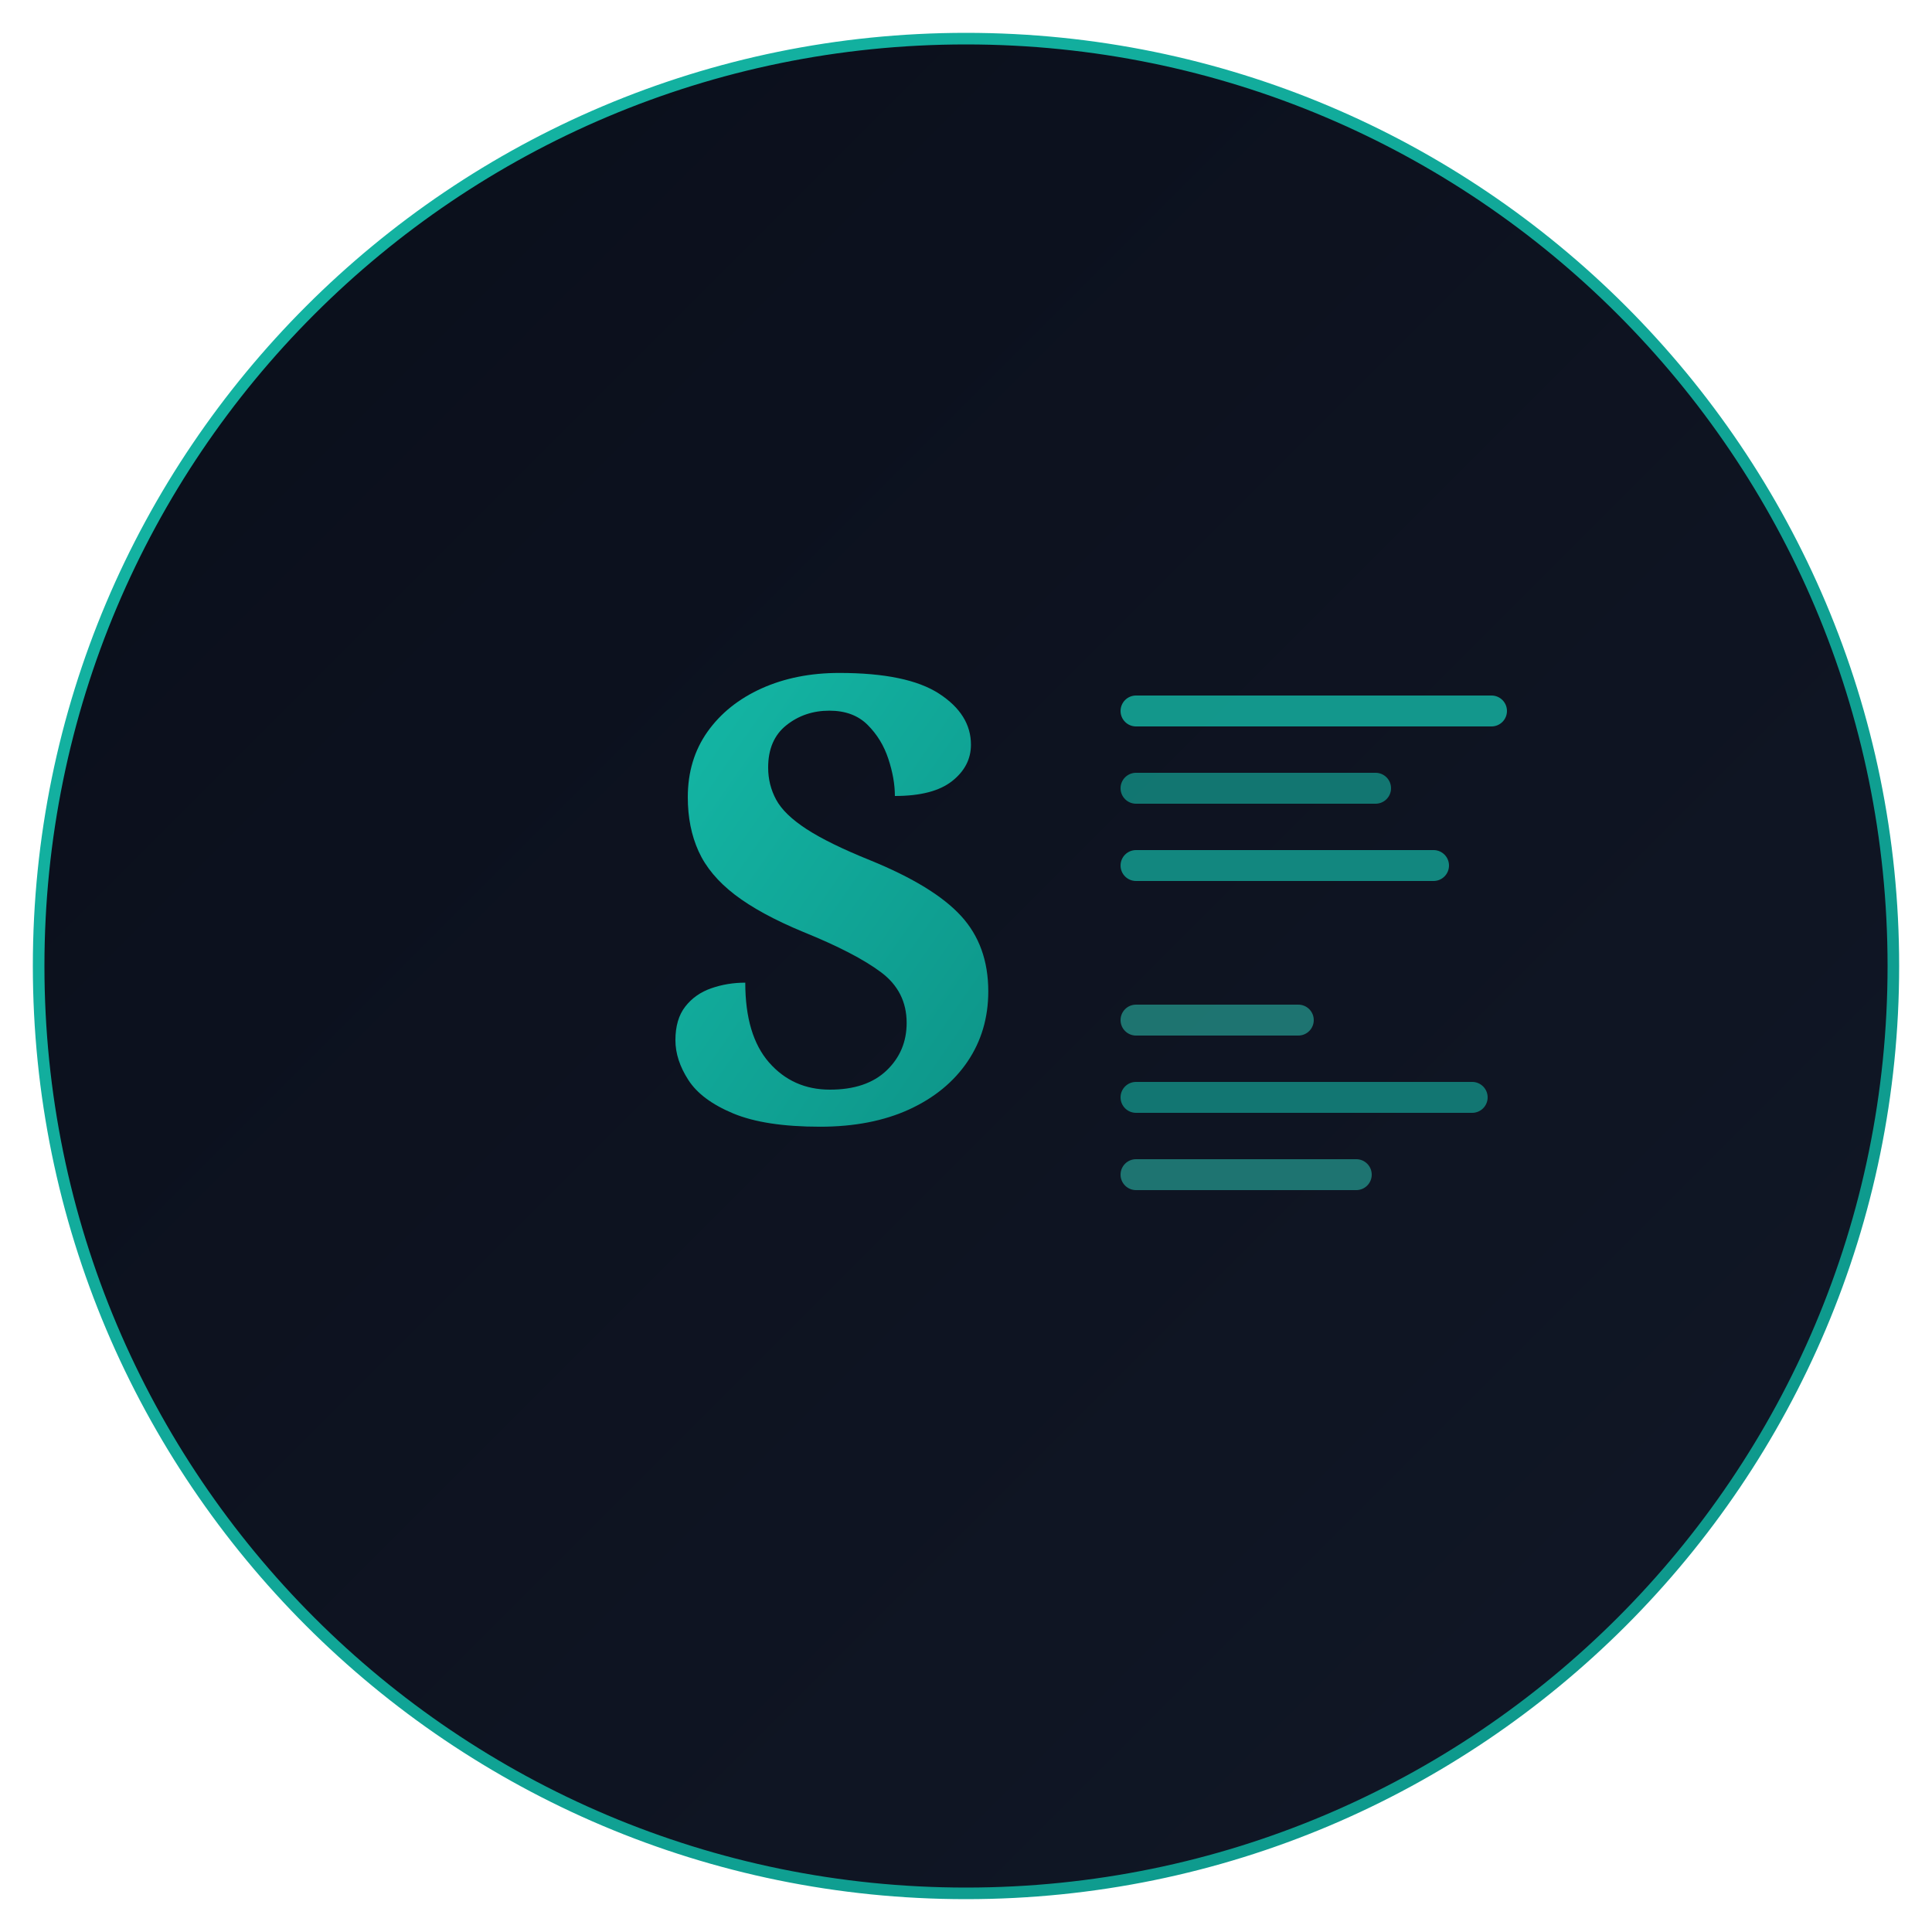
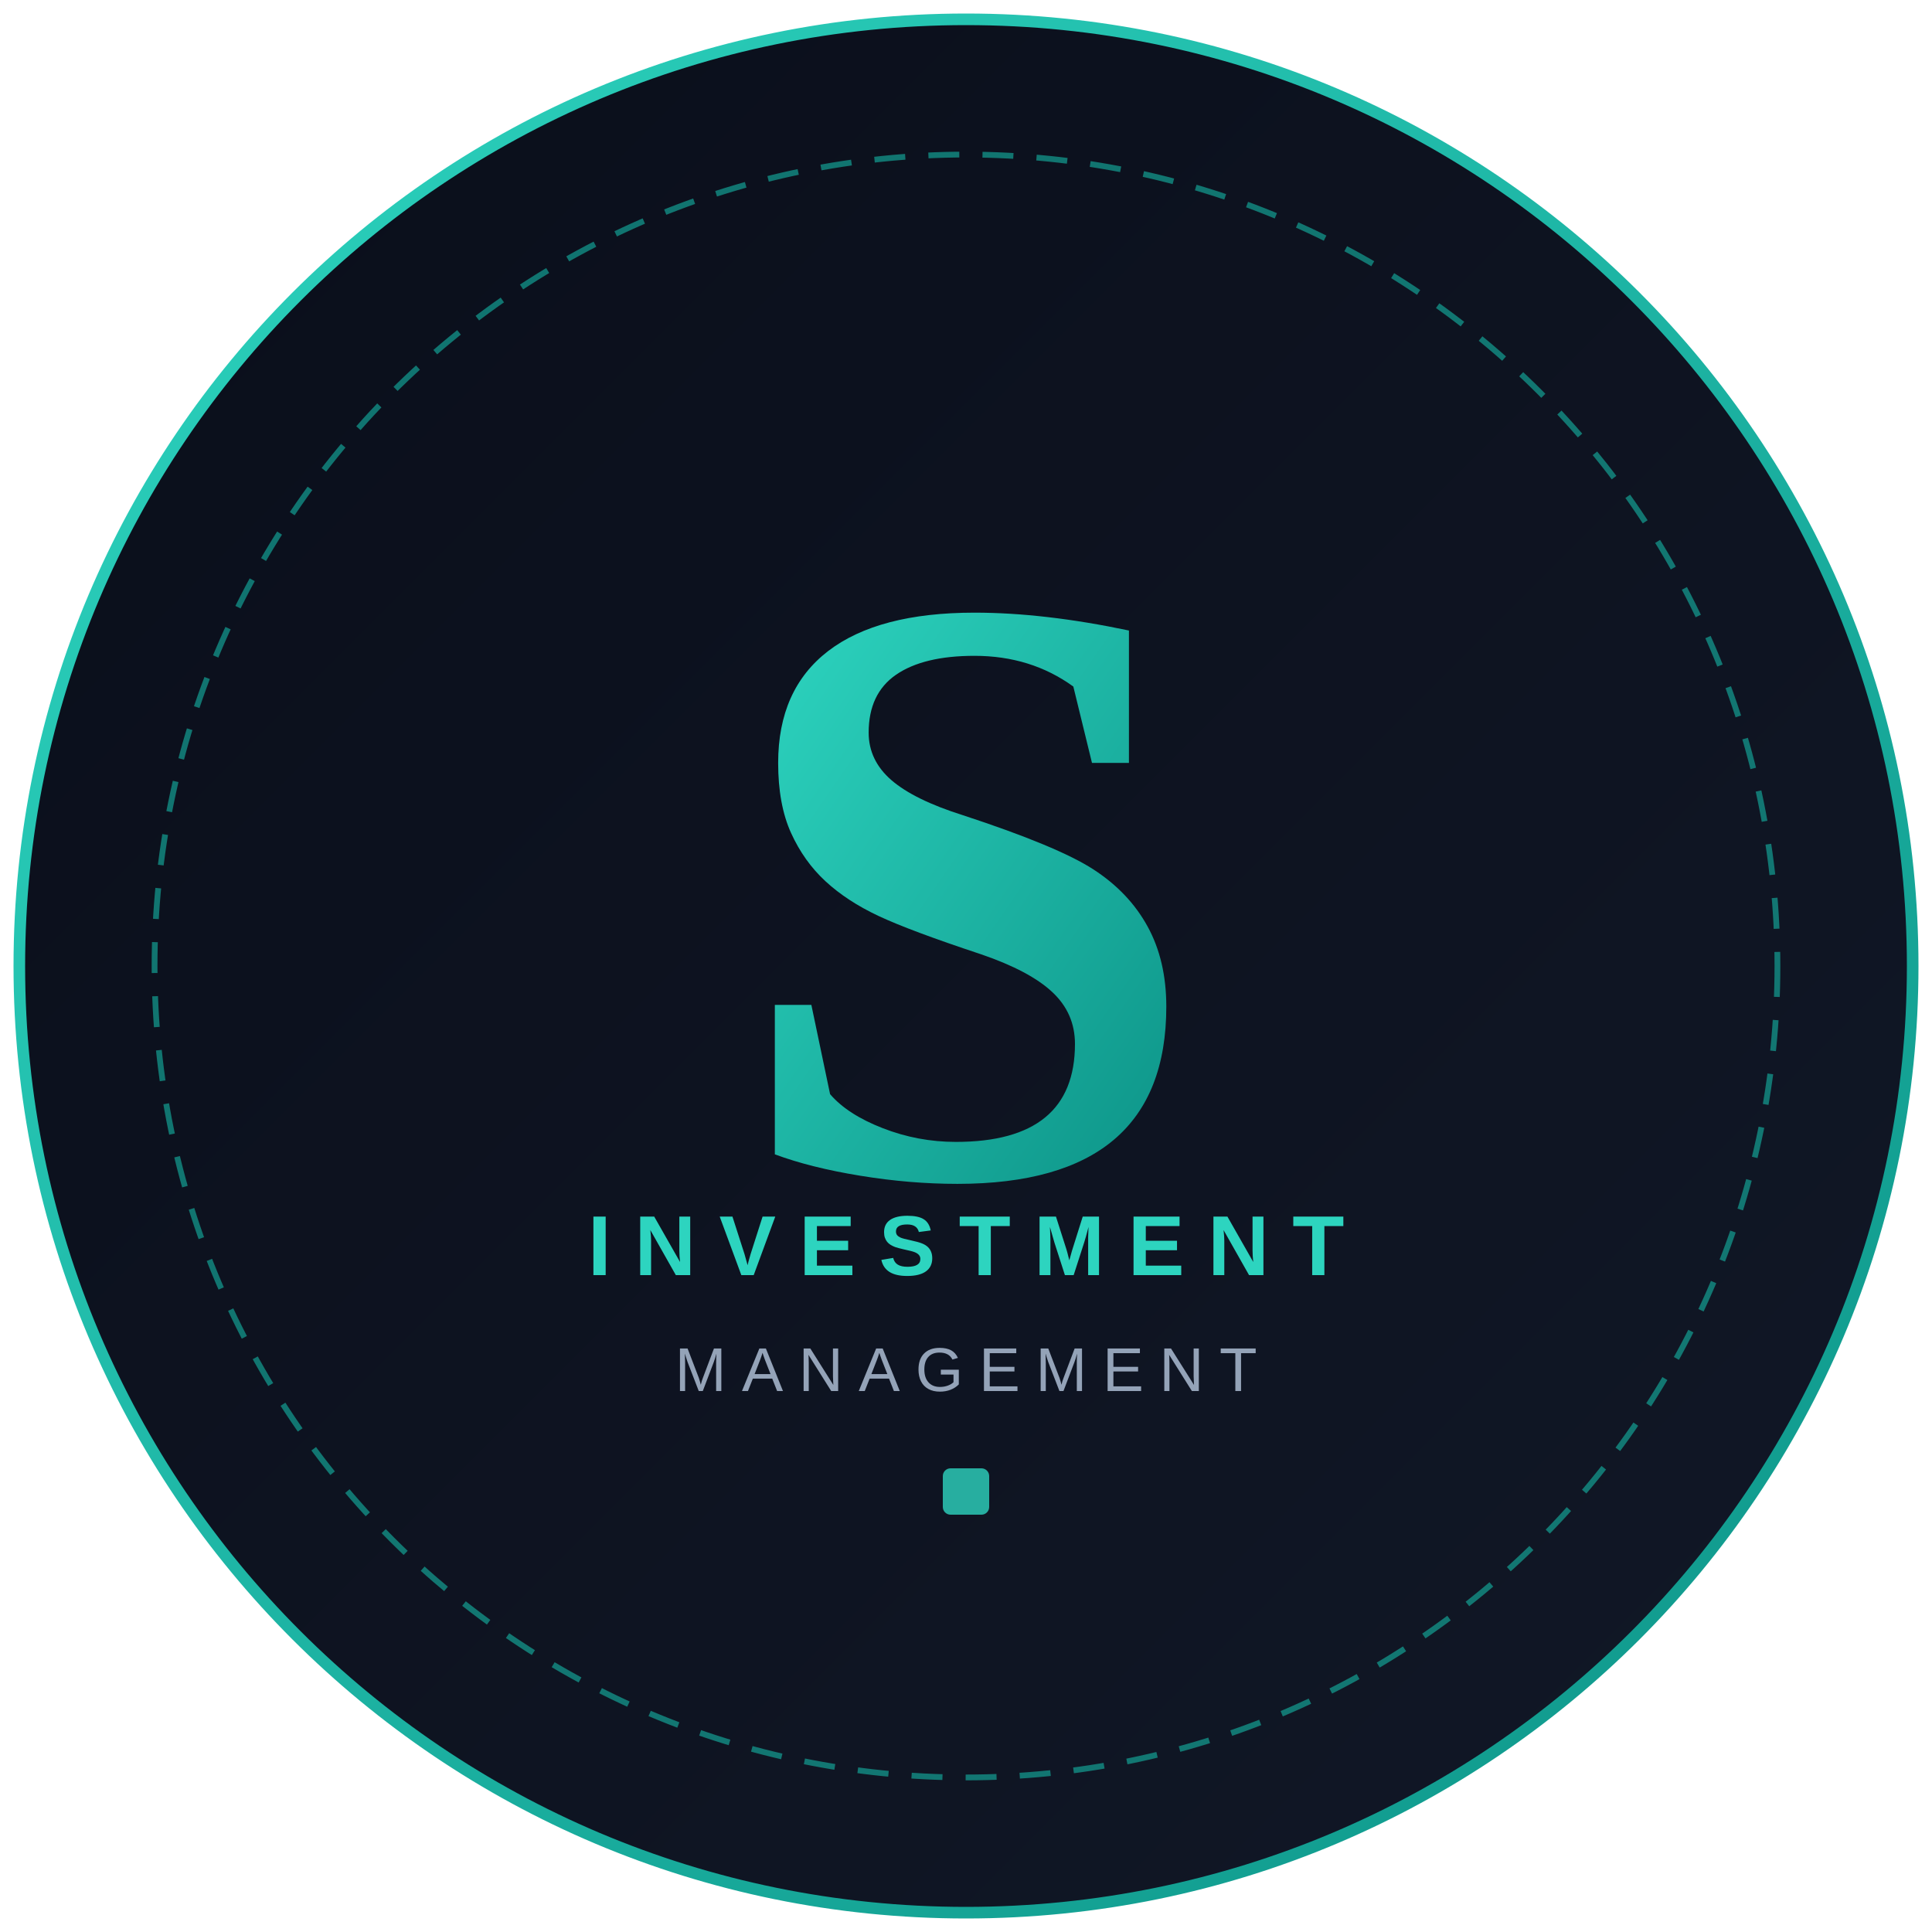
<svg xmlns="http://www.w3.org/2000/svg" viewBox="0 0 500 500" width="500" height="500">
  <defs>
-     <linearGradient id="bg" x1="0%" y1="0%" x2="100%" y2="100%">
+     <linearGradient id="tealGrad" x1="0%" y1="0%" x2="100%" y2="100%">
+       <stop offset="0%" style="stop-color:#2dd4bf" />
+       <stop offset="100%" style="stop-color:#0d9488" />
+     </linearGradient>
+     <linearGradient id="bgGrad" x1="0%" y1="0%" x2="100%" y2="100%">
      <stop offset="0%" style="stop-color:#0a0e1a" />
      <stop offset="100%" style="stop-color:#111827" />
    </linearGradient>
-     <linearGradient id="accent" x1="0%" y1="0%" x2="100%" y2="100%">
-       <stop offset="0%" style="stop-color:#14b8a6" />
-       <stop offset="100%" style="stop-color:#0d9488" />
-     </linearGradient>
  </defs>
-   <circle cx="250" cy="250" r="240" fill="url(#bg)" stroke="url(#accent)" stroke-width="3" />
-   <text x="170" y="290" font-family="Georgia, serif" font-size="160" font-weight="bold" fill="url(#accent)" letter-spacing="-5">S</text>
-   <rect x="290" y="180" width="100" height="8" rx="4" fill="#14b8a6" opacity="0.8" />
-   <rect x="290" y="200" width="70" height="8" rx="4" fill="#14b8a6" opacity="0.6" />
-   <rect x="290" y="220" width="85" height="8" rx="4" fill="#14b8a6" opacity="0.7" />
-   <rect x="290" y="260" width="50" height="8" rx="4" fill="#2dd4bf" opacity="0.5" />
-   <rect x="290" y="280" width="95" height="8" rx="4" fill="#14b8a6" opacity="0.6" />
-   <rect x="290" y="300" width="65" height="8" rx="4" fill="#2dd4bf" opacity="0.5" />
+   <circle cx="250" cy="250" r="245" fill="url(#bgGrad)" stroke="url(#tealGrad)" stroke-width="3" />
+   <circle cx="250" cy="250" r="210" fill="none" stroke="#14b8a6" stroke-width="1.5" stroke-dasharray="8 6" opacity="0.6" />
+   <text x="250" y="230" font-family="Georgia, 'Times New Roman', serif" font-size="220" font-weight="700" fill="url(#tealGrad)" text-anchor="middle" dominant-baseline="central">S</text>
+   <line x1="140" y1="290" x2="360" y2="290" stroke="url(#tealGrad)" stroke-width="2" opacity="0.7" />
+   <text x="250" y="330" font-family="Arial, Helvetica, sans-serif" font-size="22" font-weight="600" fill="#2dd4bf" text-anchor="middle" letter-spacing="6">INVESTMENT</text>
+   <text x="250" y="360" font-family="Arial, Helvetica, sans-serif" font-size="16" font-weight="400" fill="#94a3b8" text-anchor="middle" letter-spacing="4">MANAGEMENT</text>
+   <rect x="244" y="380" width="12" height="12" rx="2" fill="#2dd4bf" opacity="0.8" />
</svg>
